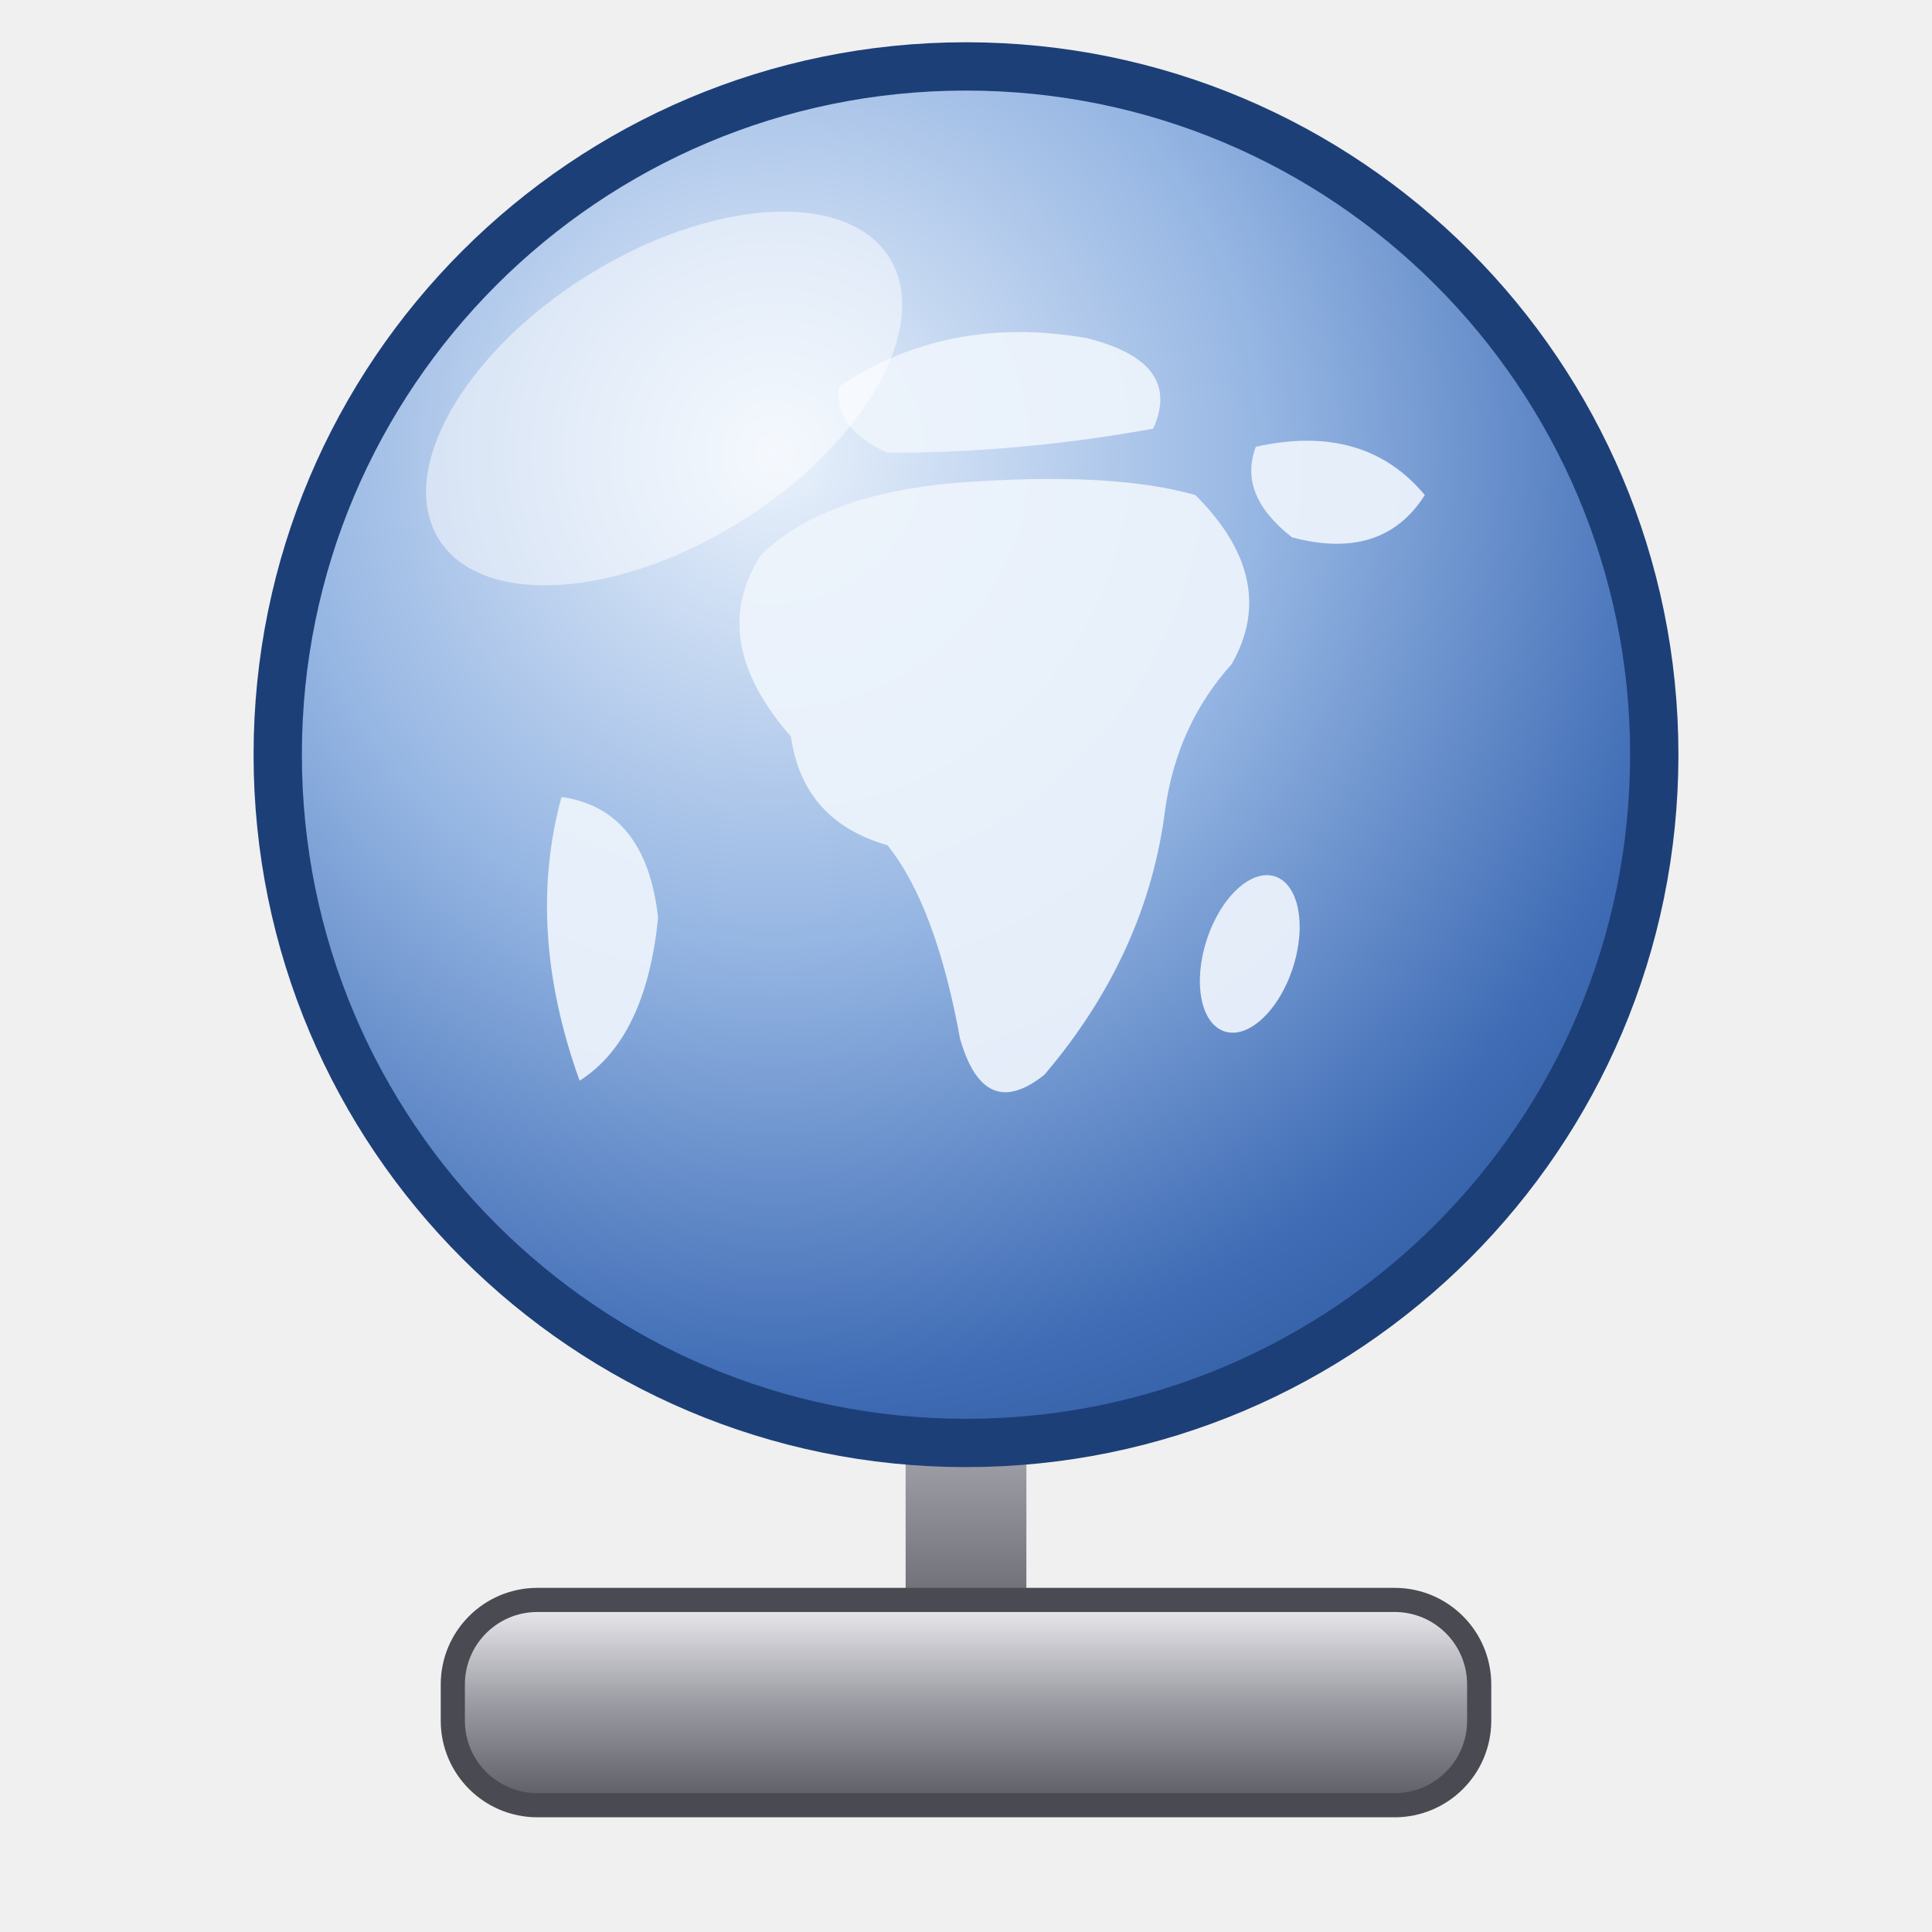
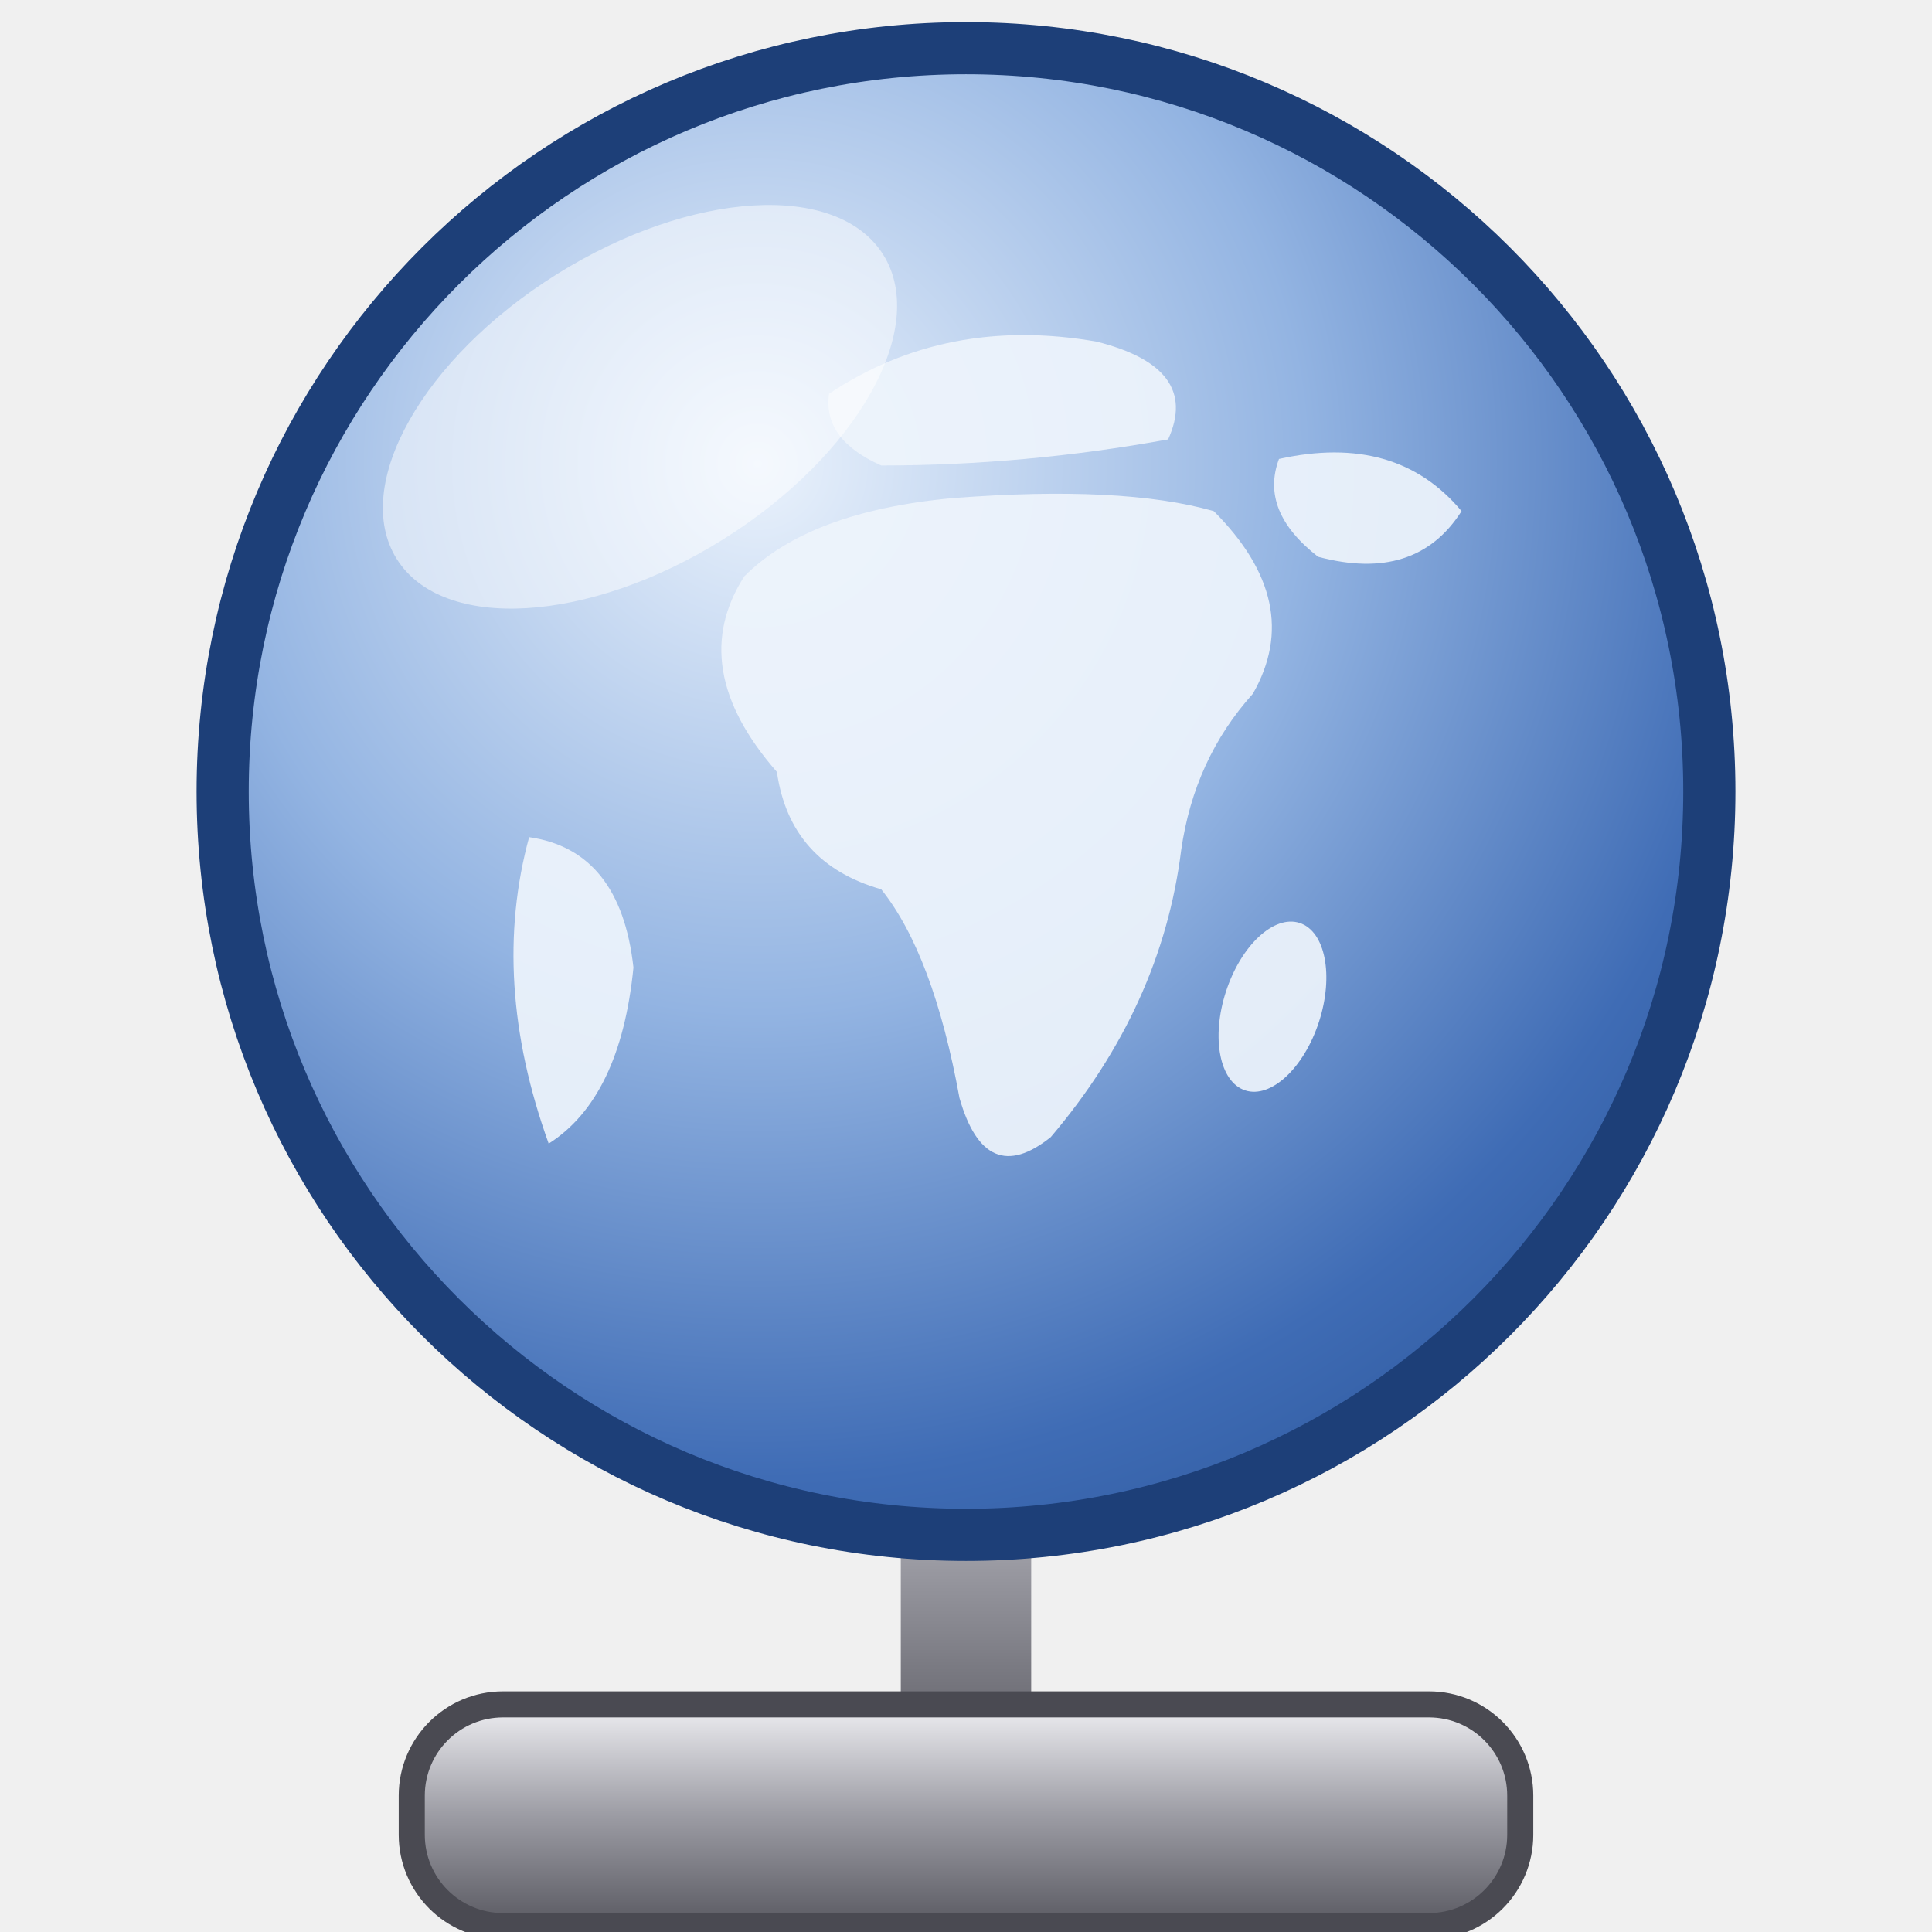
<svg xmlns="http://www.w3.org/2000/svg" viewBox="0 0 32 32">
  <defs>
    <radialGradient id="globe" cx="0.36" cy="0.28" r="0.92">
      <stop offset="0" stop-color="#eaf2fc" />
      <stop offset="0.4" stop-color="#93b4e2" />
      <stop offset="0.74" stop-color="#3f6cb5" />
      <stop offset="1" stop-color="#244d8f" />
    </radialGradient>
    <linearGradient id="chrome" x1="0" y1="0" x2="0" y2="1">
      <stop offset="0" stop-color="#eeeef2" />
      <stop offset="0.5" stop-color="#9c9ca4" />
      <stop offset="1" stop-color="#5a5a62" />
    </linearGradient>
  </defs>
-   <rect x="15" y="21" width="2" height="6.5" fill="url(#chrome)" />
-   <rect x="7.5" y="26.5" width="17" height="3.4" rx="1.4" fill="url(#chrome)" stroke="#4a4a52" stroke-width="0.4" />
-   <circle cx="16" cy="12.5" r="11.4" fill="url(#globe)" stroke="#1d3f78" stroke-width="0.8" />
-   <g fill="#eef4fc" opacity="0.92">
-     <path d="M12.6 9.2 Q13.6 8.2 15.8 8 Q18.4 7.8 19.8 8.2 Q21.2 9.6 20.4 11 Q19.5 12 19.3 13.4 Q19 15.8 17.3 17.8 Q16.3 18.6 15.9 17.2 Q15.5 15 14.7 14 Q13.3 13.6 13.1 12.2 Q11.7 10.6 12.6 9.2 Z" />
-     <ellipse cx="20.7" cy="15.8" rx="0.75" ry="1.35" transform="rotate(18 20.7 15.8)" />
-     <path d="M13.9 6.4 Q15.7 5.2 18 5.6 Q19.6 6 19.1 7.1 Q16.9 7.5 14.7 7.5 Q13.8 7.1 13.9 6.4 Z" />
-     <path d="M20.8 7.4 Q22.6 7 23.6 8.2 Q22.9 9.3 21.4 8.9 Q20.5 8.2 20.8 7.4 Z" />
-     <path d="M9.3 13.2 Q10.7 13.4 10.9 15.2 Q10.7 17.2 9.6 17.9 Q8.7 15.4 9.3 13.2 Z" />
+   <g transform="translate(-1.280 -0.390) scale(1.08)">
+     <rect x="15" y="21" width="2" height="6.5" fill="url(#chrome)" />
+     <rect x="7.5" y="26.5" width="17" height="3.4" rx="1.4" fill="url(#chrome)" stroke="#4a4a52" stroke-width="0.4" />
+     <circle cx="16" cy="12.5" r="11.4" fill="url(#globe)" stroke="#1d3f78" stroke-width="0.8" />
+     <g fill="#eef4fc" opacity="0.92">
+       <path d="M12.6 9.2 Q13.6 8.2 15.8 8 Q18.4 7.8 19.8 8.2 Q21.2 9.6 20.4 11 Q19.5 12 19.3 13.4 Q19 15.8 17.3 17.8 Q16.3 18.6 15.9 17.2 Q15.5 15 14.7 14 Q13.3 13.6 13.1 12.2 Q11.7 10.6 12.6 9.2 Z" />
+       <ellipse cx="20.7" cy="15.8" rx="0.75" ry="1.35" transform="rotate(18 20.7 15.8)" />
+       <path d="M13.9 6.4 Q15.7 5.2 18 5.6 Q19.6 6 19.1 7.1 Q16.9 7.5 14.7 7.5 Q13.8 7.1 13.9 6.4 Z" />
+       <path d="M20.8 7.4 Q22.6 7 23.6 8.2 Q22.9 9.3 21.4 8.9 Q20.5 8.2 20.8 7.4 Z" />
+       <path d="M9.3 13.2 Q10.7 13.4 10.9 15.2 Q10.7 17.2 9.6 17.9 Q8.7 15.4 9.3 13.2 Z" />
+     </g>
+     <ellipse cx="11" cy="6.6" rx="4.4" ry="2.4" fill="#ffffff" opacity="0.5" transform="rotate(-32 11 6.6)" />
  </g>
-   <ellipse cx="11" cy="6.6" rx="4.4" ry="2.4" fill="#ffffff" opacity="0.5" transform="rotate(-32 11 6.6)" />
</svg>
